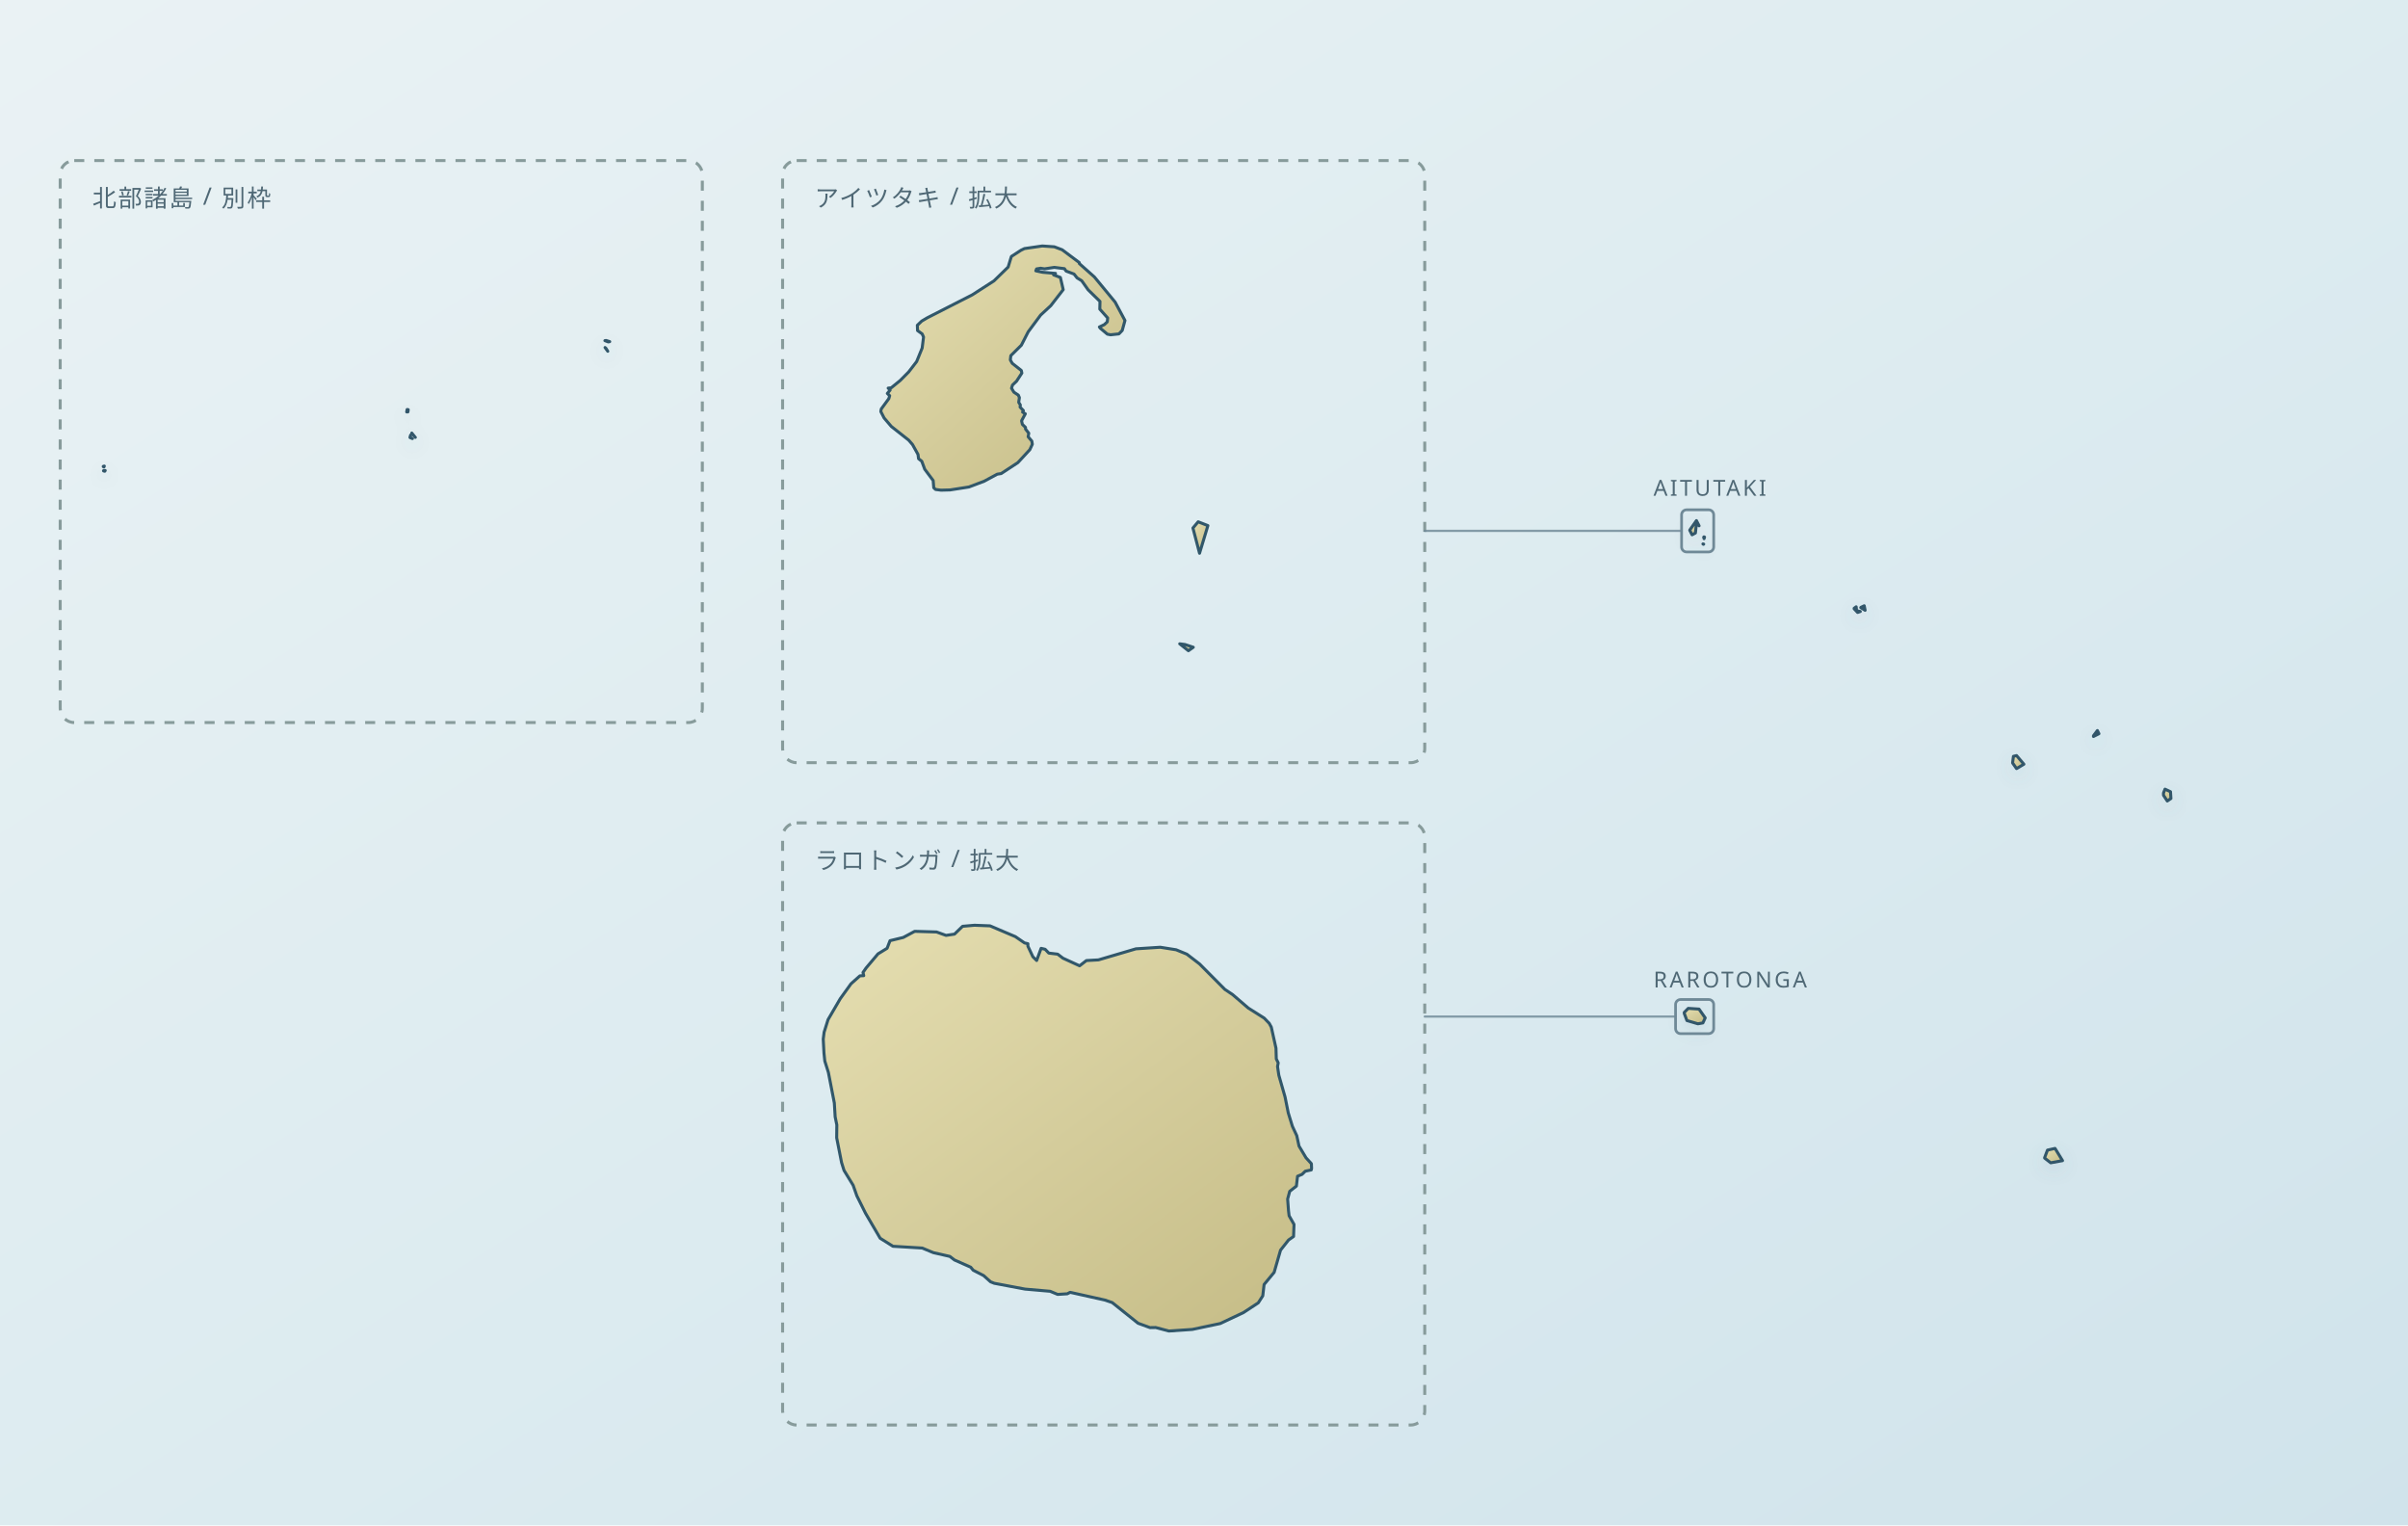
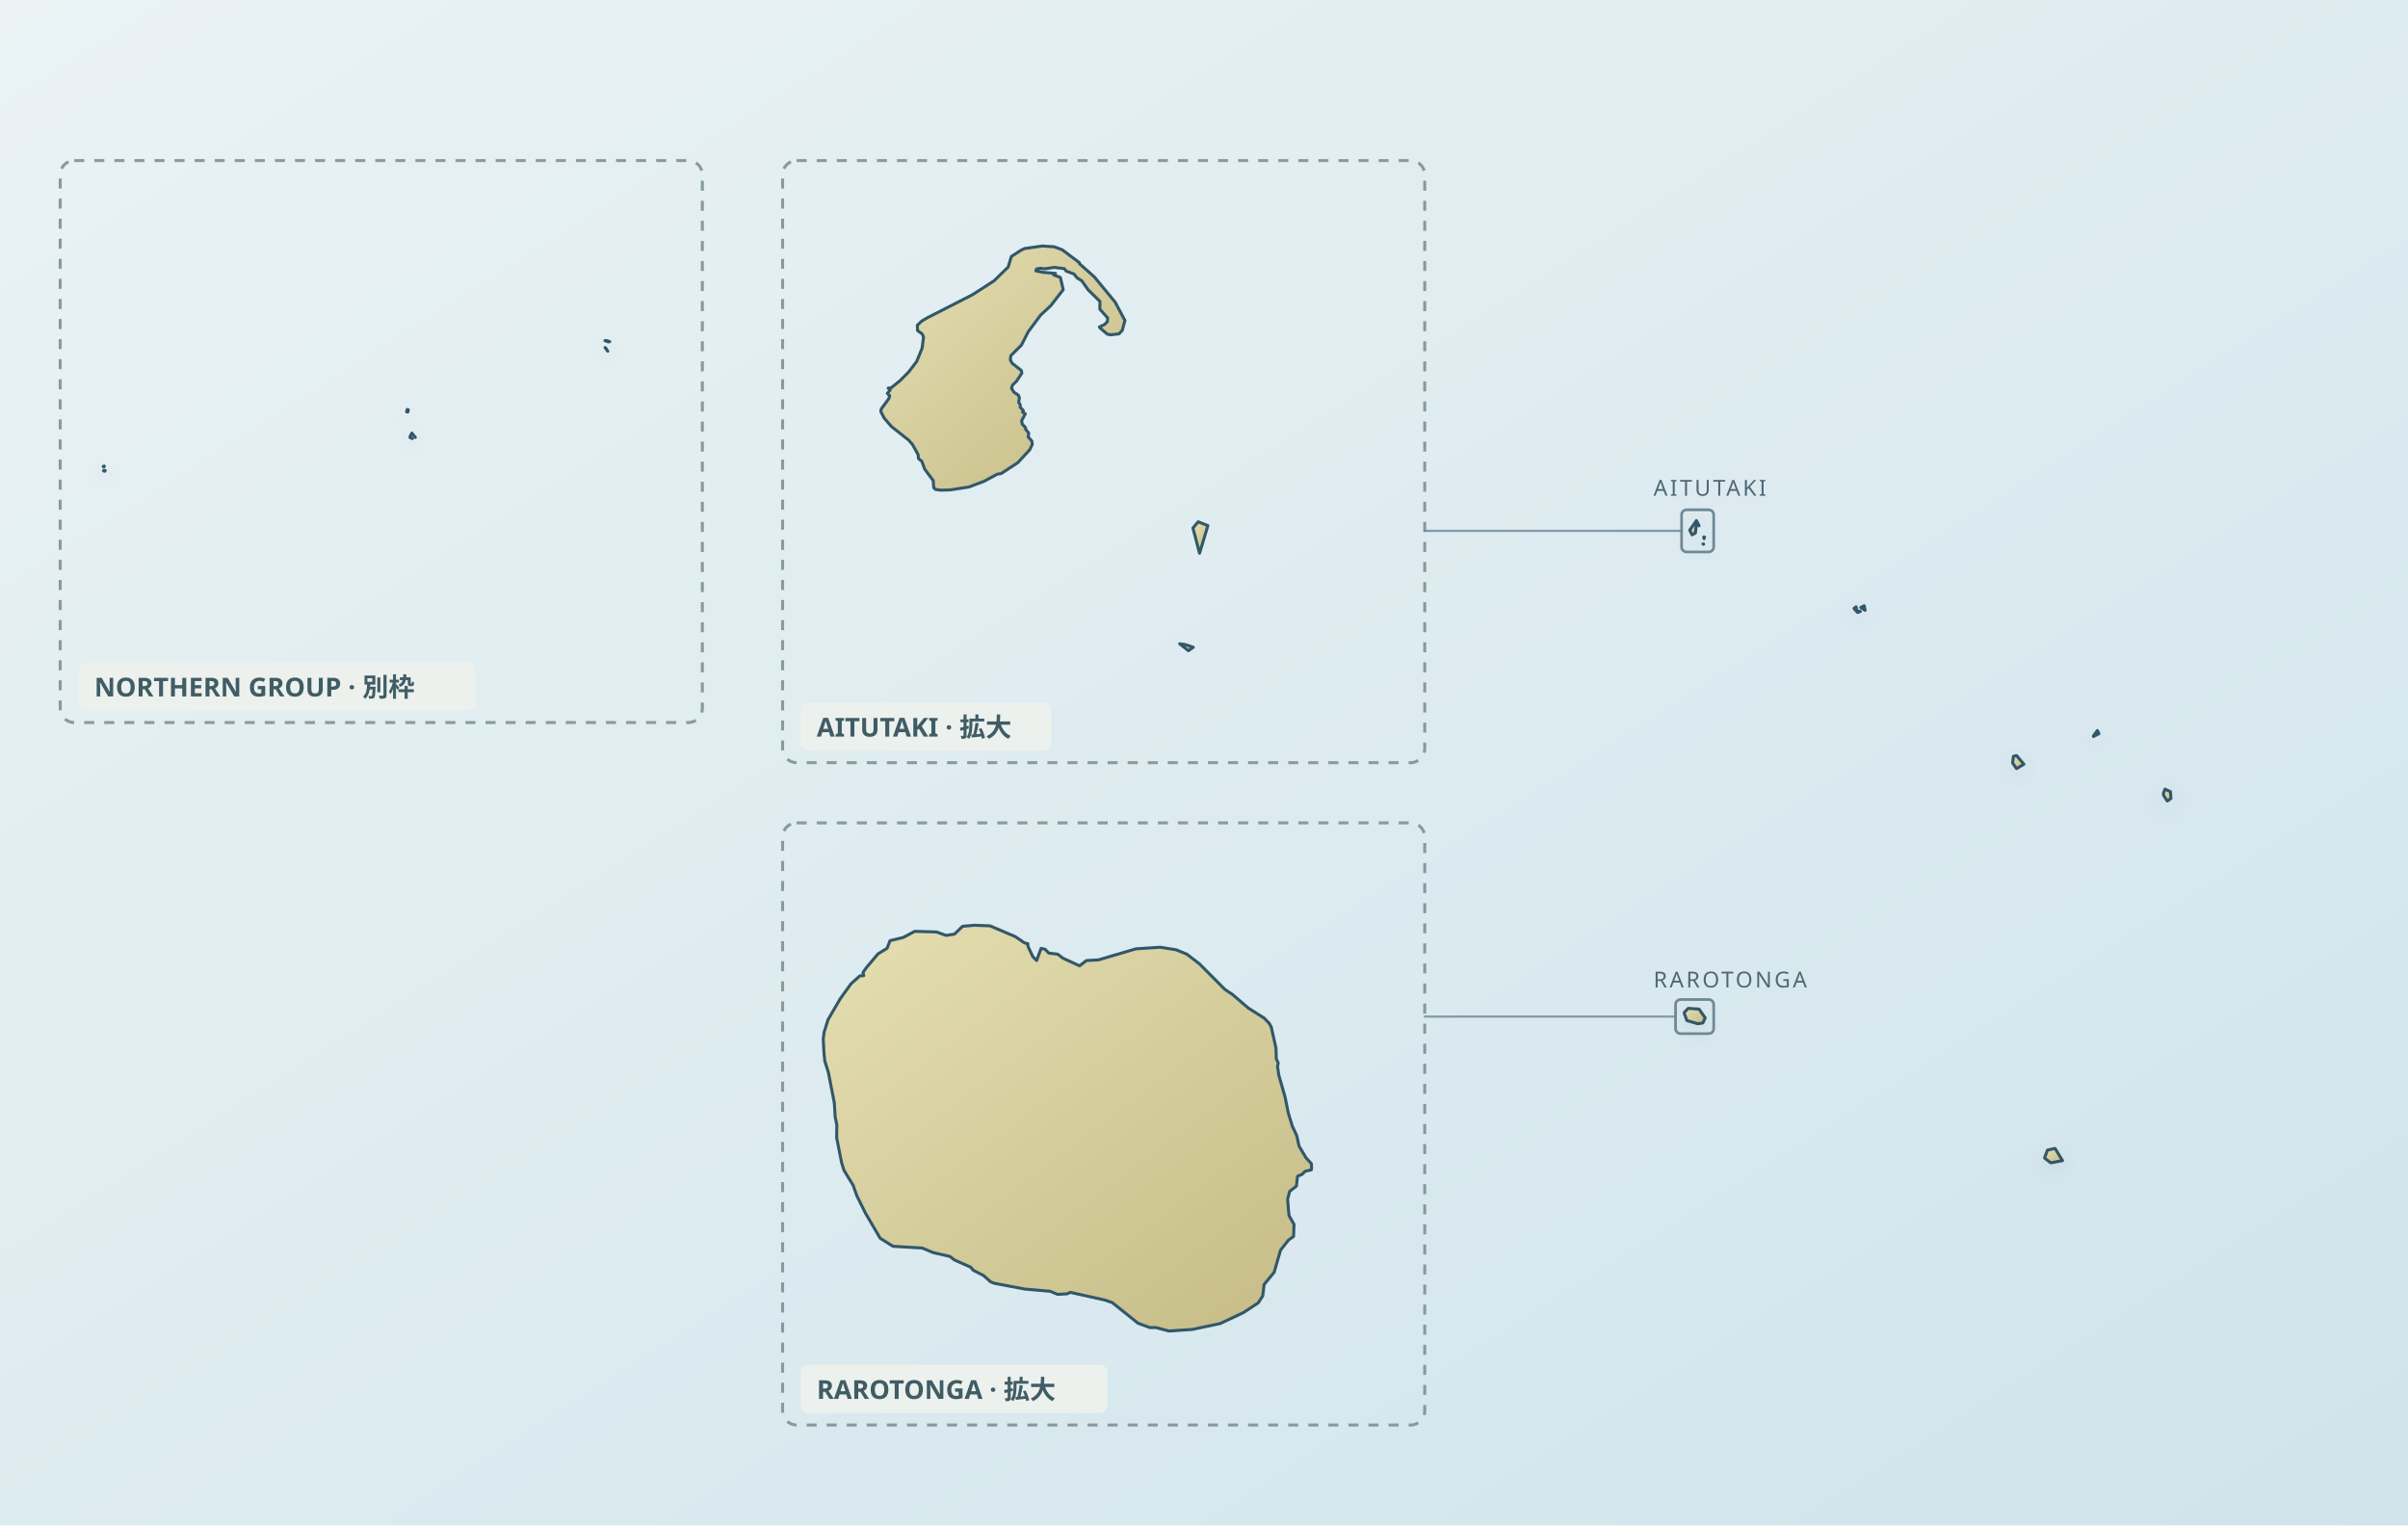
<svg xmlns="http://www.w3.org/2000/svg" viewBox="0 0 1200 760" role="img" aria-label="Map of the Cook Islands with detached northern group and enlarged Rarotonga and Aitutaki detail insets" data-map-style="journey-atlas-map-v3-clean-background" data-map-projection="multi-region-local-equirectangular-fit-v1">
  <defs>
    <linearGradient id="sea" x1="0" y1="0" x2="1" y2="1">
      <stop offset="0" stop-color="#eaf2f4" />
      <stop offset=".55" stop-color="#dcebf0" />
      <stop offset="1" stop-color="#d0e3eb" />
    </linearGradient>
    <linearGradient id="land" x1=".12" y1=".08" x2=".88" y2=".92">
      <stop offset="0" stop-color="#e2dbad" />
      <stop offset=".52" stop-color="#d4cc9b" />
      <stop offset="1" stop-color="#c8bf8a" />
    </linearGradient>
    <filter id="shadow" x="-10%" y="-10%" width="120%" height="120%">
      <feGaussianBlur in="SourceAlpha" stdDeviation="4" result="b" />
      <feOffset in="b" dy="3" result="o" />
      <feColorMatrix in="o" type="matrix" values="0 0 0 0 .12 0 0 0 0 .22 0 0 0 0 .28 0 0 0 .14 0" />
      <feBlend in="SourceGraphic" mode="normal" />
    </filter>
  </defs>
  <rect width="1200" height="760" fill="url(#sea)" />
  <g data-map-inset-frame="north" data-inset-purpose="detached">
-     <rect x="30" y="80" width="320" height="280" rx="7" fill="none" stroke="#879b9b" stroke-width="1.5" stroke-dasharray="5 5" />
+     <rect rx="7" x="30" y="80" width="320" height="280" fill="none" stroke="#879b9b" stroke-width="1.5" stroke-dasharray="5 5" />
  </g>
  <g data-map-inset-frame="rarotonga" data-inset-purpose="enlargement">
-     <rect x="390" y="410" width="320" height="300" rx="7" fill="none" stroke="#879b9b" stroke-width="1.5" stroke-dasharray="5 5" />
+     <rect rx="7" x="390" y="410" width="320" height="300" fill="none" stroke="#879b9b" stroke-width="1.5" stroke-dasharray="5 5" />
  </g>
  <g data-map-inset-frame="aitutaki" data-inset-purpose="enlargement">
-     <rect x="390" y="80" width="320" height="300" rx="7" fill="none" stroke="#879b9b" stroke-width="1.5" stroke-dasharray="5 5" />
+     <rect rx="7" x="390" y="80" width="320" height="300" fill="none" stroke="#879b9b" stroke-width="1.5" stroke-dasharray="5 5" />
  </g>
  <g aria-hidden="true" font-family="system-ui, sans-serif" font-size="12" letter-spacing=".8" fill="#4f6875">
-     <text x="46" y="103">北部諸島 / 別枠</text>
-     <text x="406" y="103">アイツタキ / 拡大</text>
-     <text x="406" y="433">ラロトンガ / 拡大</text>
-   </g>
+ 
+ 
+ 
+ </g>
  <g id="target-country" filter="url(#shadow)">
    <path d="M202.68,205.25L202.68,205.17L202.89,204.03L203.44,204.12L203.29,205.22L202.68,205.25Z" fill="url(#land)" fill-rule="evenodd" stroke="#31576a" stroke-width="1.5" stroke-linejoin="round" />
    <path d="M206.00,216.81L205.93,216.75L205.20,215.76L206.98,217.93L206.00,216.81Z" fill="url(#land)" fill-rule="evenodd" stroke="#31576a" stroke-width="1.5" stroke-linejoin="round" />
    <path d="M51.59,234.62L51.59,234.51L52.44,234.43L52.19,234.80L51.59,234.62Z" fill="url(#land)" fill-rule="evenodd" stroke="#31576a" stroke-width="1.5" stroke-linejoin="round" />
    <path d="M204.33,218.02L204.33,217.83L204.64,216.76L204.47,218.02L205.53,218.51L204.33,218.02Z" fill="url(#land)" fill-rule="evenodd" stroke="#31576a" stroke-width="1.5" stroke-linejoin="round" />
    <path d="M302.00,169.65L302.08,169.65L303.85,170.21L303.12,170.36L301.45,169.72L302.00,169.65Z" fill="url(#land)" fill-rule="evenodd" stroke="#31576a" stroke-width="1.5" stroke-linejoin="round" />
    <path d="M301.99,173.57L302.00,173.58L302.88,175.02L301.52,173.15L301.99,173.57Z" fill="url(#land)" fill-rule="evenodd" stroke="#31576a" stroke-width="1.5" stroke-linejoin="round" />
    <path d="M51.45,232.45L51.45,232.37L51.98,232.21L51.78,232.71L51.45,232.45Z" fill="url(#land)" fill-rule="evenodd" stroke="#31576a" stroke-width="1.5" stroke-linejoin="round" />
    <path d="M839.34,504.94L839.34,504.43L841.31,502.42L846.68,502.76L849.77,507.16L848.61,509.67L846.12,510.10L840.66,508.48L839.34,504.94Z" fill="url(#land)" fill-rule="evenodd" stroke="#31576a" stroke-width="1.5" stroke-linejoin="round" />
    <path d="M1018.93,577.01L1018.93,576.76L1020.34,573.04L1024.11,572.19L1027.84,578.29L1021.94,579.36L1018.93,577.01Z" fill="url(#land)" fill-rule="evenodd" stroke="#31576a" stroke-width="1.5" stroke-linejoin="round" />
    <path d="M1002.97,380.17L1002.97,380.00L1003.36,376.84L1004.93,376.46L1008.58,380.77L1004.93,382.95L1002.97,380.17Z" fill="url(#land)" fill-rule="evenodd" stroke="#31576a" stroke-width="1.5" stroke-linejoin="round" />
    <path d="M1078.15,396.23L1078.15,395.12L1078.91,393.19L1081.64,394.48L1081.85,397.85L1080.04,399.09L1078.15,396.23Z" fill="url(#land)" fill-rule="evenodd" stroke="#31576a" stroke-width="1.5" stroke-linejoin="round" />
    <path d="M842.07,264.20L842.07,264.12L845.40,259.38L846.72,261.98L845.48,260.23L844.88,265.57L843.23,266.46L842.07,264.20Z" fill="url(#land)" fill-rule="evenodd" stroke="#31576a" stroke-width="1.5" stroke-linejoin="round" />
    <path d="M1043.25,366.94L1043.24,366.60L1045.21,363.99L1045.98,365.57L1043.25,366.94Z" fill="url(#land)" fill-rule="evenodd" stroke="#31576a" stroke-width="1.5" stroke-linejoin="round" />
    <path d="M927.29,302.72L927.41,302.59L929.02,301.82L929.46,304.08L927.29,302.72Z" fill="url(#land)" fill-rule="evenodd" stroke="#31576a" stroke-width="1.5" stroke-linejoin="round" />
    <path d="M924.00,303.32L924.00,303.06L925.00,302.33L925.20,304.26L927.06,304.68L925.73,305.15L924.00,303.32Z" fill="url(#land)" fill-rule="evenodd" stroke="#31576a" stroke-width="1.5" stroke-linejoin="round" />
    <path d="M849.01,267.66L849.16,267.48L849.44,267.59L849.20,268.39Z" fill="url(#land)" fill-rule="evenodd" stroke="#31576a" stroke-width="1.5" stroke-linejoin="round" data-geometry-source="surveyed-shoreline" />
    <path d="M848.63,271.01L848.78,271.03L849.02,271.11L848.88,271.21Z" fill="url(#land)" fill-rule="evenodd" stroke="#31576a" stroke-width="1.5" stroke-linejoin="round" data-geometry-source="surveyed-shoreline" />
  </g>
  <g aria-hidden="true" fill="none" stroke="#6f8997" stroke-linejoin="round" stroke-linecap="round">
    <rect x="835" y="498" width="19" height="17" rx="2.5" stroke-width="1.35" />
    <path d="M835,506.5 L 710,506.5" stroke-width="1.1" opacity=".82" />
    <rect x="838" y="254" width="16" height="21" rx="2.5" stroke-width="1.35" />
    <path d="M838,264.5 L 710,264.5" stroke-width="1.1" opacity=".82" />
  </g>
  <text x="824" y="492" font-family="system-ui, sans-serif" font-size="11" letter-spacing="1.2" fill="#4f6875">RAROTONGA</text>
  <text x="824" y="247" font-family="system-ui, sans-serif" font-size="11" letter-spacing="1.2" fill="#4f6875">AITUTAKI</text>
  <g id="rarotonga-detail" data-geometry-source="geoboundaries-cok-adm0-2021">
    <path d="M506.00,466.67L493.38,461.30L485.63,461.00L479.69,461.52L475.67,465.42L471.44,466.05L466.71,464.35L455.83,464.03L450.14,467.08L443.53,468.69L442.07,472.48L437.54,475.26L431.58,482.33L430.07,484.51L430.43,486.12L428.54,486.20L424.10,490.15L418.75,497.57L412.65,508.02L410.69,514.29L410.25,517.75L410.62,524.71L411.03,528.66L412.81,534.31L415.78,549.55L416.19,556.43L417.02,560.49L416.95,566.90L419.39,579.25L420.61,583.13L425.15,590.55L427.01,595.84L431.30,604.45L438.62,616.95L444.99,620.95L459.58,621.83L465.11,624.12L473.34,626.00L475.65,627.77L483.74,631.37L484.97,632.87L490.18,635.55L493.63,638.65L495.49,639.39L510.80,642.28L523.33,643.37L527.07,644.93L531.85,644.63L533.29,643.89L550.59,647.74L554.25,648.99L567.14,659.30L573.11,661.48L575.94,661.43L582.50,663.17L594.18,662.38L608.10,659.44L619.67,653.98L627.05,649.13L629.29,645.64L629.95,639.99L634.96,633.94L638.14,622.89L642.14,617.82L644.63,616.07L644.86,610.05L642.41,605.74L642.11,603.23L641.68,597.42L642.71,593.57L646.05,590.95L646.62,586.05L648.86,585.12L650.48,583.54L653.45,582.91L653.61,582.15L653.52,579.80L650.85,576.88L647.35,571.02L646.23,565.84L644.06,561.20L642.00,554.52L640.38,546.50L637.29,535.73L636.65,531.39L636.99,529.56L636.03,527.60L635.87,522.25L633.54,511.78L632.51,509.87L630.02,507.28L622.05,502.24L614.27,495.55L610.39,492.96L597.79,480.28L591.44,475.40L586.11,473.22L578.21,471.96L566.07,472.75L547.39,478.26L541.38,478.59L538.02,481.21L529.73,477.42L527.07,475.40L522.66,474.88L520.83,472.97L518.82,472.51L516.61,478.56L514.71,476.68L512.24,471.42L512.24,470.19L510.57,469.81L506.00,466.67Z" fill="url(#land)" fill-rule="evenodd" stroke="#31576a" stroke-width="1.5" stroke-linejoin="round" />
  </g>
  <g id="aitutaki-detail" data-geometry-source="geoboundaries-cok-adm0-2021">
    <path d="M529.33,124.45L525.41,122.97L519.41,122.56L510.53,123.85L508.77,124.70L504.00,127.79L502.40,133.06L495.33,139.95L484.53,146.90L462.05,158.37L459.33,159.98L457.15,162.06L457.25,164.71L459.55,166.36L460.24,167.94L459.55,173.41L456.80,180.15L452.80,185.35L448.59,189.59L444.13,193.22L442.61,193.38L443.60,194.34L442.19,196.03L443.36,197.16L442.93,198.62L439.17,203.76L438.93,205.03L440.61,208.29L444.19,212.48L452.83,219.29L454.75,221.51L457.47,226.40L457.76,228.55L459.36,229.82L460.83,233.79L465.04,239.42L465.33,243.02L466.21,243.87L468.93,244.22L473.49,244.10L482.85,242.64L490.43,239.78L496.96,236.26L498.93,235.95L507.25,230.49L513.20,224.05L514.45,221.34L514.21,219.78L512.37,217.61L512.67,215.83L511.04,213.75L511.04,212.95L509.49,211.44L509.09,209.65L510.96,206.18L509.60,205.33L510.00,204.57L508.35,202.84L508.48,201.76L507.65,200.46L508.00,198.11L507.47,196.86L505.28,195.41L504.08,193.45L504.56,191.86L506.59,189.92L509.23,185.88L508.96,184.59L504.45,181.03L503.49,179.34L503.73,177.20L508.99,171.99L512.40,165.32L518.59,156.98L523.63,152.32L529.84,144.32L528.43,138.24L525.04,136.95L525.04,136.54L526.00,136.22L519.55,135.66L516.19,134.94L516.56,133.98L518.59,133.65L520.51,133.96L525.41,133.22L530.45,133.86L531.28,135.06L535.23,136.54L536.75,138.46L539.07,139.88L542.27,144.41L548.16,150.18L548.08,154.03L552.00,158.42L551.79,160.38L550.32,161.74L547.87,162.92L548.32,163.54L551.84,166.49L553.44,166.81L557.60,166.36L559.25,164.64L560.61,159.69L555.71,150.52L545.36,137.97L537.87,131.32L537.87,130.84L529.33,124.45Z" fill="url(#land)" fill-rule="evenodd" stroke="#31576a" stroke-width="1.5" stroke-linejoin="round" />
    <path d="M594.485,263.084L597.086,259.984L601.941,261.878L597.779,275.655Z" fill="url(#land)" fill-rule="evenodd" stroke="#31576a" stroke-width="1.5" stroke-linejoin="round" data-geometry-source="surveyed-shoreline" />
    <path d="M587.896,320.773L590.497,321.117L594.658,322.495L592.231,324.217Z" fill="url(#land)" fill-rule="evenodd" stroke="#31576a" stroke-width="1.5" stroke-linejoin="round" data-geometry-source="surveyed-shoreline" />
  </g>
+   <g data-map-inset-standard="true" aria-hidden="true">
+     <g data-map-inset-labels="true" font-family="sans-serif" fill="#405c65">
+       <rect x="39" y="330" width="198" height="24" rx="4" fill="#edf1ed" fill-opacity=".94" />
+       <text x="47" y="347" font-size="13" font-weight="600">NORTHERN GROUP · 別枠</text>
+       <rect x="399" y="350" width="125" height="24" rx="4" fill="#edf1ed" fill-opacity=".94" />
+       <text x="407" y="367" font-size="13" font-weight="600">AITUTAKI · 拡大</text>
+       <rect x="399" y="680" width="153" height="24" rx="4" fill="#edf1ed" fill-opacity=".94" />
+       <text x="407" y="697" font-size="13" font-weight="600">RAROTONGA · 拡大</text>
+     </g>
+   </g>
</svg>
